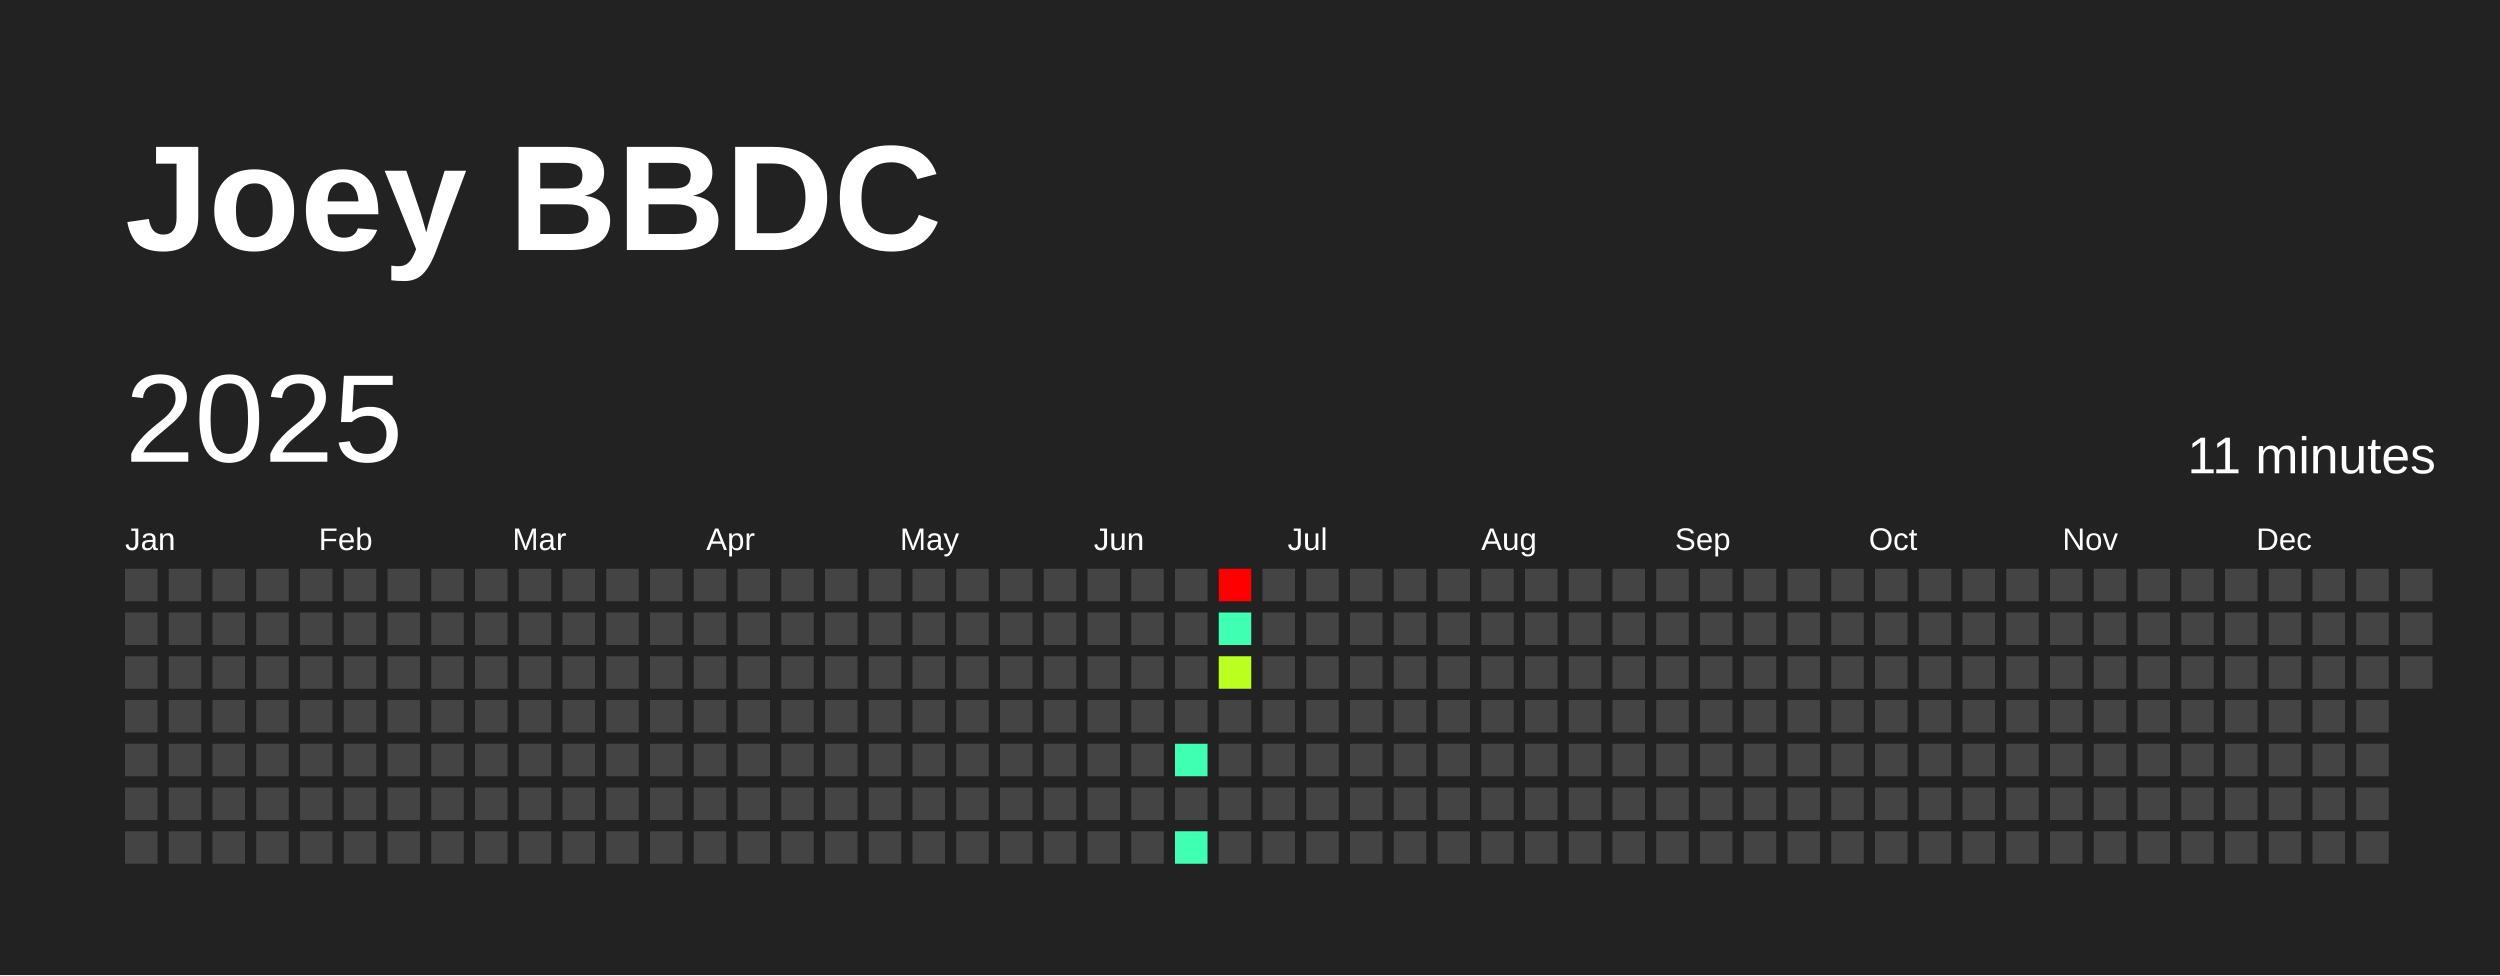
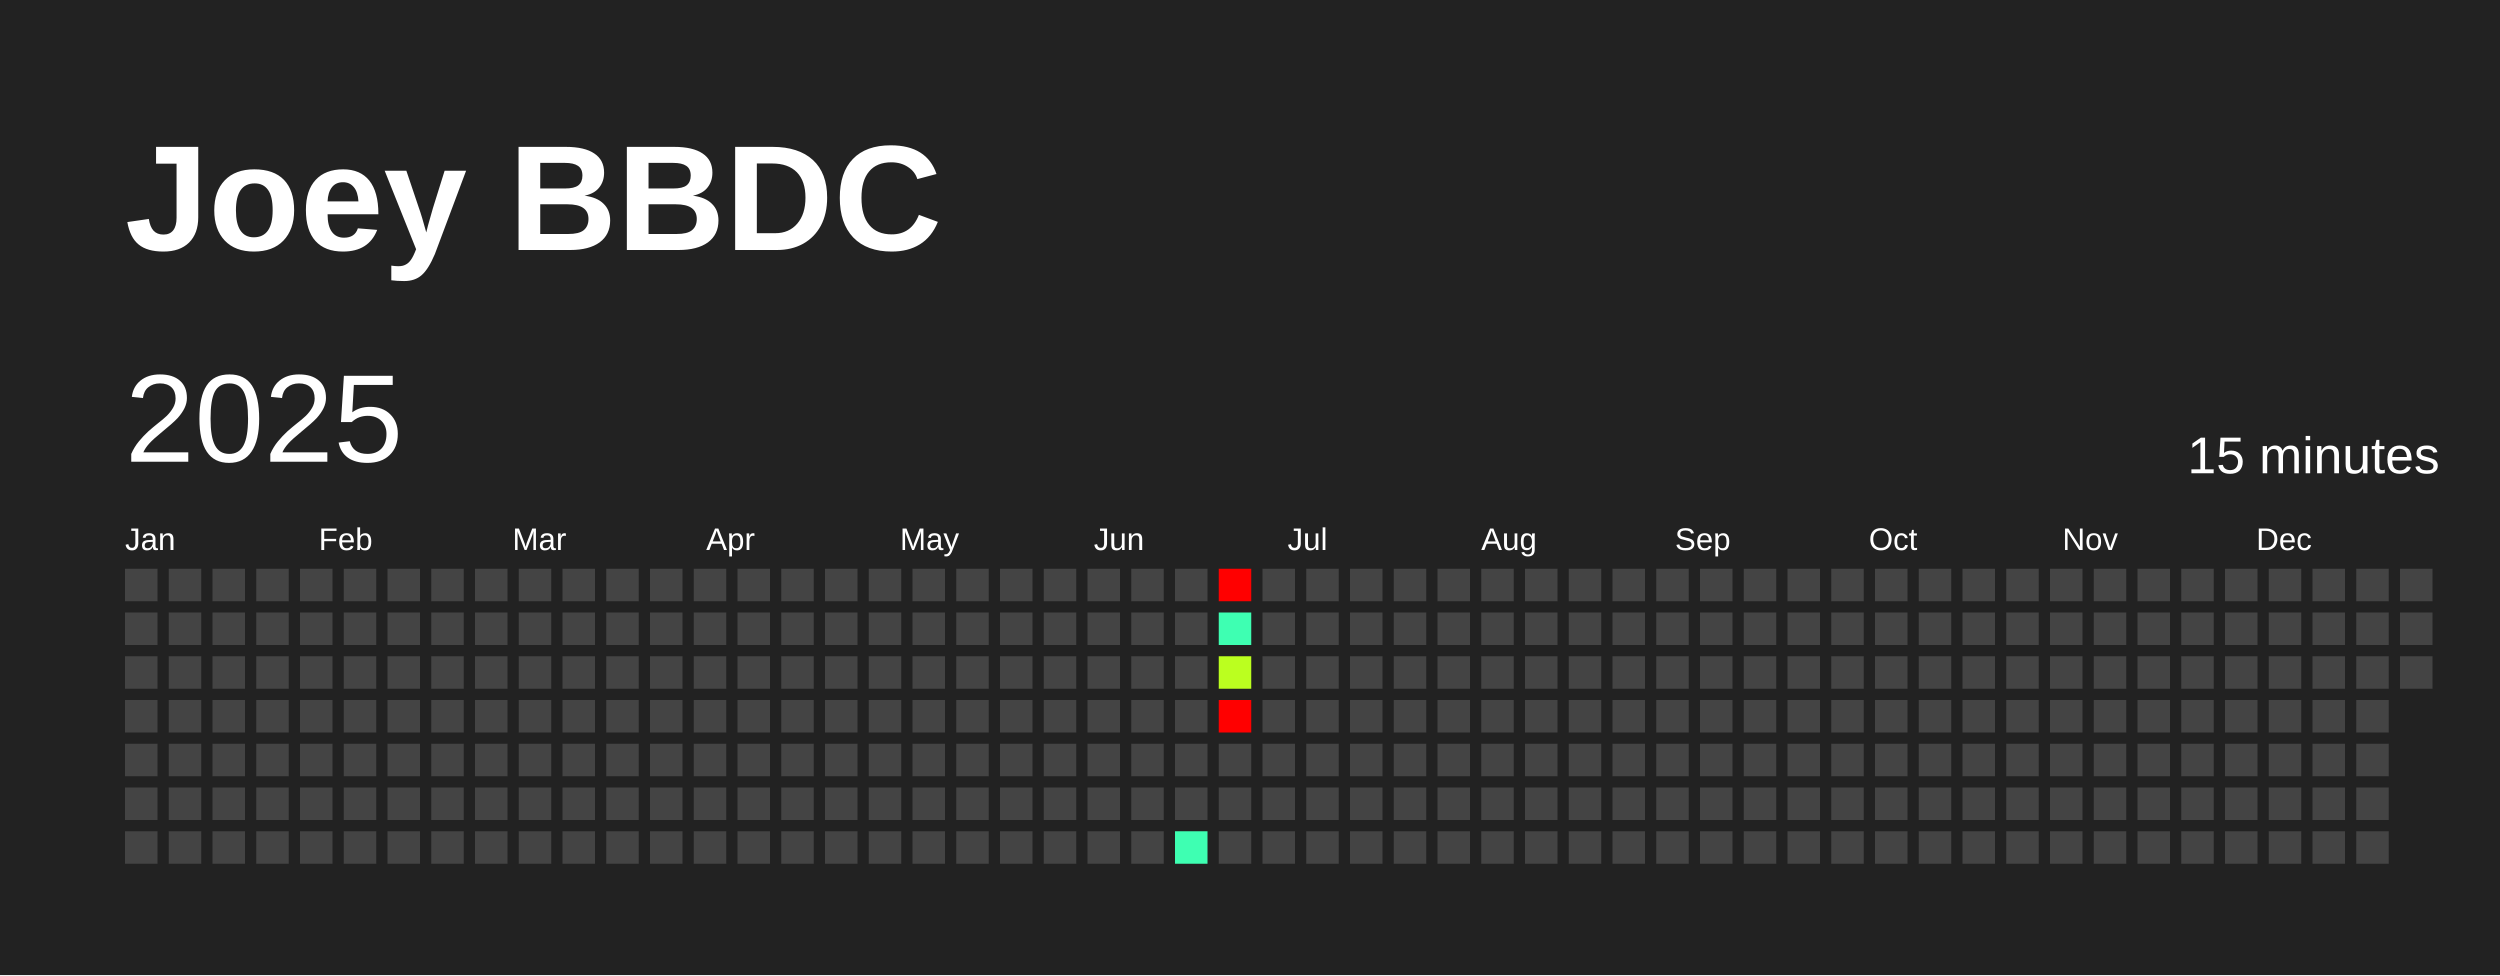
<svg xmlns="http://www.w3.org/2000/svg" baseProfile="full" height="78mm" version="1.1" viewBox="0,0,200,78" width="200mm">
  <defs />
  <rect fill="#222222" height="78" width="200" x="0" y="0" />
  <text fill="#FFFFFF" style="font-size:12px; font-family:Arial; font-weight:bold;" x="10" y="20">Joey BBDC</text>
  <text dominant-baseline="hanging" fill="#FFFFFF" style="font-size:10.0px; font-family:Arial;" x="10" y="30">2025</text>
-   <text dominant-baseline="hanging" fill="#FFFFFF" style="font-size:4.125px; font-family:Arial;" x="175" y="35">11 minutes</text>
+   <text dominant-baseline="hanging" fill="#FFFFFF" style="font-size:4.125px; font-family:Arial;" x="175" y="35">15 minutes</text>
  <text fill="#FFFFFF" style="font-size:2.5px; font-family:Arial" x="10.0" y="44">Jan</text>
  <text fill="#FFFFFF" style="font-size:2.5px; font-family:Arial" x="25.5" y="44">Feb</text>
  <text fill="#FFFFFF" style="font-size:2.5px; font-family:Arial" x="41.0" y="44">Mar</text>
  <text fill="#FFFFFF" style="font-size:2.5px; font-family:Arial" x="56.5" y="44">Apr</text>
  <text fill="#FFFFFF" style="font-size:2.5px; font-family:Arial" x="72.0" y="44">May</text>
  <text fill="#FFFFFF" style="font-size:2.5px; font-family:Arial" x="87.5" y="44">Jun</text>
  <text fill="#FFFFFF" style="font-size:2.5px; font-family:Arial" x="103.0" y="44">Jul</text>
  <text fill="#FFFFFF" style="font-size:2.5px; font-family:Arial" x="118.5" y="44">Aug</text>
  <text fill="#FFFFFF" style="font-size:2.5px; font-family:Arial" x="134.0" y="44">Sep</text>
  <text fill="#FFFFFF" style="font-size:2.5px; font-family:Arial" x="149.5" y="44">Oct</text>
  <text fill="#FFFFFF" style="font-size:2.5px; font-family:Arial" x="165.0" y="44">Nov</text>
  <text fill="#FFFFFF" style="font-size:2.5px; font-family:Arial" x="180.5" y="44">Dec</text>
  <rect fill="#444444" height="2.6" width="2.6" x="10.0" y="45.5" />
  <rect fill="#444444" height="2.6" width="2.6" x="10.0" y="49.0" />
  <rect fill="#444444" height="2.6" width="2.6" x="10.0" y="52.5" />
  <rect fill="#444444" height="2.6" width="2.6" x="10.0" y="56.0" />
  <rect fill="#444444" height="2.6" width="2.6" x="10.0" y="59.5" />
  <rect fill="#444444" height="2.6" width="2.6" x="10.0" y="63.0" />
  <rect fill="#444444" height="2.6" width="2.6" x="10.0" y="66.5" />
  <rect fill="#444444" height="2.6" width="2.6" x="13.5" y="45.5" />
  <rect fill="#444444" height="2.6" width="2.6" x="13.5" y="49.0" />
  <rect fill="#444444" height="2.6" width="2.6" x="13.5" y="52.5" />
  <rect fill="#444444" height="2.6" width="2.6" x="13.5" y="56.0" />
  <rect fill="#444444" height="2.6" width="2.6" x="13.5" y="59.5" />
  <rect fill="#444444" height="2.6" width="2.6" x="13.5" y="63.0" />
  <rect fill="#444444" height="2.6" width="2.6" x="13.5" y="66.5" />
  <rect fill="#444444" height="2.6" width="2.6" x="17.0" y="45.5" />
  <rect fill="#444444" height="2.6" width="2.6" x="17.0" y="49.0" />
  <rect fill="#444444" height="2.6" width="2.6" x="17.0" y="52.5" />
  <rect fill="#444444" height="2.6" width="2.6" x="17.0" y="56.0" />
  <rect fill="#444444" height="2.6" width="2.6" x="17.0" y="59.5" />
  <rect fill="#444444" height="2.6" width="2.6" x="17.0" y="63.0" />
  <rect fill="#444444" height="2.6" width="2.6" x="17.0" y="66.5" />
  <rect fill="#444444" height="2.6" width="2.6" x="20.5" y="45.5" />
  <rect fill="#444444" height="2.6" width="2.6" x="20.5" y="49.0" />
  <rect fill="#444444" height="2.6" width="2.6" x="20.5" y="52.5" />
  <rect fill="#444444" height="2.6" width="2.6" x="20.5" y="56.0" />
  <rect fill="#444444" height="2.6" width="2.6" x="20.5" y="59.5" />
  <rect fill="#444444" height="2.6" width="2.6" x="20.5" y="63.0" />
  <rect fill="#444444" height="2.6" width="2.6" x="20.5" y="66.5" />
  <rect fill="#444444" height="2.6" width="2.6" x="24.0" y="45.5" />
  <rect fill="#444444" height="2.6" width="2.6" x="24.0" y="49.0" />
  <rect fill="#444444" height="2.6" width="2.6" x="24.0" y="52.5" />
  <rect fill="#444444" height="2.6" width="2.6" x="24.0" y="56.0" />
  <rect fill="#444444" height="2.6" width="2.6" x="24.0" y="59.5" />
  <rect fill="#444444" height="2.6" width="2.6" x="24.0" y="63.0" />
  <rect fill="#444444" height="2.6" width="2.6" x="24.0" y="66.5" />
  <rect fill="#444444" height="2.6" width="2.6" x="27.5" y="45.5" />
  <rect fill="#444444" height="2.6" width="2.6" x="27.5" y="49.0" />
  <rect fill="#444444" height="2.6" width="2.6" x="27.5" y="52.5" />
  <rect fill="#444444" height="2.6" width="2.6" x="27.5" y="56.0" />
  <rect fill="#444444" height="2.6" width="2.6" x="27.5" y="59.5" />
  <rect fill="#444444" height="2.6" width="2.6" x="27.5" y="63.0" />
  <rect fill="#444444" height="2.6" width="2.6" x="27.5" y="66.5" />
  <rect fill="#444444" height="2.6" width="2.6" x="31.0" y="45.5" />
  <rect fill="#444444" height="2.6" width="2.6" x="31.0" y="49.0" />
  <rect fill="#444444" height="2.6" width="2.6" x="31.0" y="52.5" />
  <rect fill="#444444" height="2.6" width="2.6" x="31.0" y="56.0" />
  <rect fill="#444444" height="2.6" width="2.6" x="31.0" y="59.5" />
  <rect fill="#444444" height="2.6" width="2.6" x="31.0" y="63.0" />
  <rect fill="#444444" height="2.6" width="2.6" x="31.0" y="66.5" />
  <rect fill="#444444" height="2.6" width="2.6" x="34.5" y="45.5" />
  <rect fill="#444444" height="2.6" width="2.6" x="34.5" y="49.0" />
  <rect fill="#444444" height="2.6" width="2.6" x="34.5" y="52.5" />
  <rect fill="#444444" height="2.6" width="2.6" x="34.5" y="56.0" />
  <rect fill="#444444" height="2.6" width="2.6" x="34.5" y="59.5" />
  <rect fill="#444444" height="2.6" width="2.6" x="34.5" y="63.0" />
  <rect fill="#444444" height="2.6" width="2.6" x="34.5" y="66.5" />
  <rect fill="#444444" height="2.6" width="2.6" x="38.0" y="45.5" />
  <rect fill="#444444" height="2.6" width="2.6" x="38.0" y="49.0" />
  <rect fill="#444444" height="2.6" width="2.6" x="38.0" y="52.5" />
  <rect fill="#444444" height="2.6" width="2.6" x="38.0" y="56.0" />
  <rect fill="#444444" height="2.6" width="2.6" x="38.0" y="59.5" />
  <rect fill="#444444" height="2.6" width="2.6" x="38.0" y="63.0" />
  <rect fill="#444444" height="2.6" width="2.6" x="38.0" y="66.5" />
  <rect fill="#444444" height="2.6" width="2.6" x="41.5" y="45.5" />
  <rect fill="#444444" height="2.6" width="2.6" x="41.5" y="49.0" />
  <rect fill="#444444" height="2.6" width="2.6" x="41.5" y="52.5" />
  <rect fill="#444444" height="2.6" width="2.6" x="41.5" y="56.0" />
  <rect fill="#444444" height="2.6" width="2.6" x="41.5" y="59.5" />
  <rect fill="#444444" height="2.6" width="2.6" x="41.5" y="63.0" />
  <rect fill="#444444" height="2.6" width="2.6" x="41.5" y="66.5" />
  <rect fill="#444444" height="2.6" width="2.6" x="45.0" y="45.5" />
  <rect fill="#444444" height="2.6" width="2.6" x="45.0" y="49.0" />
  <rect fill="#444444" height="2.6" width="2.6" x="45.0" y="52.5" />
  <rect fill="#444444" height="2.6" width="2.6" x="45.0" y="56.0" />
  <rect fill="#444444" height="2.6" width="2.6" x="45.0" y="59.5" />
  <rect fill="#444444" height="2.6" width="2.6" x="45.0" y="63.0" />
  <rect fill="#444444" height="2.6" width="2.6" x="45.0" y="66.5" />
  <rect fill="#444444" height="2.6" width="2.6" x="48.5" y="45.5" />
  <rect fill="#444444" height="2.6" width="2.6" x="48.5" y="49.0" />
  <rect fill="#444444" height="2.6" width="2.6" x="48.5" y="52.5" />
  <rect fill="#444444" height="2.6" width="2.6" x="48.5" y="56.0" />
  <rect fill="#444444" height="2.6" width="2.6" x="48.5" y="59.5" />
  <rect fill="#444444" height="2.6" width="2.6" x="48.5" y="63.0" />
  <rect fill="#444444" height="2.6" width="2.6" x="48.5" y="66.5" />
  <rect fill="#444444" height="2.6" width="2.6" x="52.0" y="45.5" />
  <rect fill="#444444" height="2.6" width="2.6" x="52.0" y="49.0" />
  <rect fill="#444444" height="2.6" width="2.6" x="52.0" y="52.5" />
  <rect fill="#444444" height="2.6" width="2.6" x="52.0" y="56.0" />
  <rect fill="#444444" height="2.6" width="2.6" x="52.0" y="59.5" />
  <rect fill="#444444" height="2.6" width="2.6" x="52.0" y="63.0" />
  <rect fill="#444444" height="2.6" width="2.6" x="52.0" y="66.5" />
  <rect fill="#444444" height="2.6" width="2.6" x="55.5" y="45.5" />
  <rect fill="#444444" height="2.6" width="2.6" x="55.5" y="49.0" />
  <rect fill="#444444" height="2.6" width="2.6" x="55.5" y="52.5" />
  <rect fill="#444444" height="2.6" width="2.6" x="55.5" y="56.0" />
  <rect fill="#444444" height="2.6" width="2.6" x="55.5" y="59.5" />
  <rect fill="#444444" height="2.6" width="2.6" x="55.5" y="63.0" />
  <rect fill="#444444" height="2.6" width="2.6" x="55.5" y="66.5" />
  <rect fill="#444444" height="2.6" width="2.6" x="59.0" y="45.5" />
  <rect fill="#444444" height="2.6" width="2.6" x="59.0" y="49.0" />
  <rect fill="#444444" height="2.6" width="2.6" x="59.0" y="52.5" />
  <rect fill="#444444" height="2.6" width="2.6" x="59.0" y="56.0" />
  <rect fill="#444444" height="2.6" width="2.6" x="59.0" y="59.5" />
  <rect fill="#444444" height="2.6" width="2.6" x="59.0" y="63.0" />
  <rect fill="#444444" height="2.6" width="2.6" x="59.0" y="66.5" />
  <rect fill="#444444" height="2.6" width="2.6" x="62.5" y="45.5" />
  <rect fill="#444444" height="2.6" width="2.6" x="62.5" y="49.0" />
  <rect fill="#444444" height="2.6" width="2.6" x="62.5" y="52.5" />
  <rect fill="#444444" height="2.6" width="2.6" x="62.5" y="56.0" />
  <rect fill="#444444" height="2.6" width="2.6" x="62.5" y="59.5" />
  <rect fill="#444444" height="2.6" width="2.6" x="62.5" y="63.0" />
  <rect fill="#444444" height="2.6" width="2.6" x="62.5" y="66.5" />
  <rect fill="#444444" height="2.6" width="2.6" x="66.0" y="45.5" />
  <rect fill="#444444" height="2.6" width="2.6" x="66.0" y="49.0" />
  <rect fill="#444444" height="2.6" width="2.6" x="66.0" y="52.5" />
  <rect fill="#444444" height="2.6" width="2.6" x="66.0" y="56.0" />
  <rect fill="#444444" height="2.6" width="2.6" x="66.0" y="59.5" />
  <rect fill="#444444" height="2.6" width="2.6" x="66.0" y="63.0" />
  <rect fill="#444444" height="2.6" width="2.6" x="66.0" y="66.5" />
  <rect fill="#444444" height="2.6" width="2.6" x="69.5" y="45.5" />
  <rect fill="#444444" height="2.6" width="2.6" x="69.5" y="49.0" />
  <rect fill="#444444" height="2.6" width="2.6" x="69.5" y="52.5" />
  <rect fill="#444444" height="2.6" width="2.6" x="69.5" y="56.0" />
  <rect fill="#444444" height="2.6" width="2.6" x="69.5" y="59.5" />
  <rect fill="#444444" height="2.6" width="2.6" x="69.5" y="63.0" />
  <rect fill="#444444" height="2.6" width="2.6" x="69.5" y="66.5" />
  <rect fill="#444444" height="2.6" width="2.6" x="73.0" y="45.5" />
  <rect fill="#444444" height="2.6" width="2.6" x="73.0" y="49.0" />
  <rect fill="#444444" height="2.6" width="2.6" x="73.0" y="52.5" />
  <rect fill="#444444" height="2.6" width="2.6" x="73.0" y="56.0" />
  <rect fill="#444444" height="2.6" width="2.6" x="73.0" y="59.5" />
  <rect fill="#444444" height="2.6" width="2.6" x="73.0" y="63.0" />
  <rect fill="#444444" height="2.6" width="2.6" x="73.0" y="66.5" />
  <rect fill="#444444" height="2.6" width="2.6" x="76.5" y="45.5" />
  <rect fill="#444444" height="2.6" width="2.6" x="76.5" y="49.0" />
  <rect fill="#444444" height="2.6" width="2.6" x="76.5" y="52.5" />
  <rect fill="#444444" height="2.6" width="2.6" x="76.5" y="56.0" />
  <rect fill="#444444" height="2.6" width="2.6" x="76.5" y="59.5" />
  <rect fill="#444444" height="2.6" width="2.6" x="76.5" y="63.0" />
  <rect fill="#444444" height="2.6" width="2.6" x="76.5" y="66.5" />
  <rect fill="#444444" height="2.6" width="2.6" x="80.0" y="45.5" />
  <rect fill="#444444" height="2.6" width="2.6" x="80.0" y="49.0" />
  <rect fill="#444444" height="2.6" width="2.6" x="80.0" y="52.5" />
  <rect fill="#444444" height="2.6" width="2.6" x="80.0" y="56.0" />
  <rect fill="#444444" height="2.6" width="2.6" x="80.0" y="59.5" />
  <rect fill="#444444" height="2.6" width="2.6" x="80.0" y="63.0" />
  <rect fill="#444444" height="2.6" width="2.6" x="80.0" y="66.5" />
  <rect fill="#444444" height="2.6" width="2.6" x="83.5" y="45.5" />
  <rect fill="#444444" height="2.6" width="2.6" x="83.5" y="49.0" />
  <rect fill="#444444" height="2.6" width="2.6" x="83.5" y="52.5" />
  <rect fill="#444444" height="2.6" width="2.6" x="83.5" y="56.0" />
  <rect fill="#444444" height="2.6" width="2.6" x="83.5" y="59.5" />
  <rect fill="#444444" height="2.6" width="2.6" x="83.5" y="63.0" />
  <rect fill="#444444" height="2.6" width="2.6" x="83.5" y="66.5" />
  <rect fill="#444444" height="2.6" width="2.6" x="87.0" y="45.5" />
  <rect fill="#444444" height="2.6" width="2.6" x="87.0" y="49.0" />
  <rect fill="#444444" height="2.6" width="2.6" x="87.0" y="52.5" />
  <rect fill="#444444" height="2.6" width="2.6" x="87.0" y="56.0" />
  <rect fill="#444444" height="2.6" width="2.6" x="87.0" y="59.5" />
  <rect fill="#444444" height="2.6" width="2.6" x="87.0" y="63.0" />
  <rect fill="#444444" height="2.6" width="2.6" x="87.0" y="66.5" />
  <rect fill="#444444" height="2.6" width="2.6" x="90.5" y="45.5" />
  <rect fill="#444444" height="2.6" width="2.6" x="90.5" y="49.0" />
  <rect fill="#444444" height="2.6" width="2.6" x="90.5" y="52.5" />
  <rect fill="#444444" height="2.6" width="2.6" x="90.5" y="56.0" />
  <rect fill="#444444" height="2.6" width="2.6" x="90.5" y="59.5" />
  <rect fill="#444444" height="2.6" width="2.6" x="90.5" y="63.0" />
  <rect fill="#444444" height="2.6" width="2.6" x="90.5" y="66.5" />
  <rect fill="#444444" height="2.6" width="2.6" x="94.0" y="45.5" />
  <rect fill="#444444" height="2.6" width="2.6" x="94.0" y="49.0" />
  <rect fill="#444444" height="2.6" width="2.6" x="94.0" y="52.5" />
  <rect fill="#444444" height="2.6" width="2.6" x="94.0" y="56.0" />
-   <rect fill="#3effb2" height="2.6" width="2.6" x="94.0" y="59.5" />
+   <rect fill="#444444" height="2.6" width="2.6" x="94.0" y="59.5" />
  <rect fill="#444444" height="2.6" width="2.6" x="94.0" y="63.0" />
  <rect fill="#3effb2" height="2.6" width="2.6" x="94.0" y="66.5" />
  <rect fill="red" height="2.6" width="2.6" x="97.5" y="45.5" />
  <rect fill="#3effb2" height="2.6" width="2.6" x="97.5" y="49.0" />
  <rect fill="#bbff1f" height="2.6" width="2.6" x="97.5" y="52.5" />
-   <rect fill="#444444" height="2.6" width="2.6" x="97.5" y="56.0" />
+   <rect fill="red" height="2.6" width="2.6" x="97.5" y="56.0" />
  <rect fill="#444444" height="2.6" width="2.6" x="97.5" y="59.5" />
  <rect fill="#444444" height="2.6" width="2.6" x="97.5" y="63.0" />
  <rect fill="#444444" height="2.6" width="2.6" x="97.5" y="66.5" />
  <rect fill="#444444" height="2.6" width="2.6" x="101.0" y="45.5" />
  <rect fill="#444444" height="2.6" width="2.6" x="101.0" y="49.0" />
  <rect fill="#444444" height="2.6" width="2.6" x="101.0" y="52.5" />
  <rect fill="#444444" height="2.6" width="2.6" x="101.0" y="56.0" />
  <rect fill="#444444" height="2.6" width="2.6" x="101.0" y="59.5" />
  <rect fill="#444444" height="2.6" width="2.6" x="101.0" y="63.0" />
  <rect fill="#444444" height="2.6" width="2.6" x="101.0" y="66.5" />
  <rect fill="#444444" height="2.6" width="2.6" x="104.5" y="45.5" />
  <rect fill="#444444" height="2.6" width="2.6" x="104.5" y="49.0" />
  <rect fill="#444444" height="2.6" width="2.6" x="104.5" y="52.5" />
  <rect fill="#444444" height="2.6" width="2.6" x="104.5" y="56.0" />
  <rect fill="#444444" height="2.6" width="2.6" x="104.5" y="59.5" />
  <rect fill="#444444" height="2.6" width="2.6" x="104.5" y="63.0" />
  <rect fill="#444444" height="2.6" width="2.6" x="104.5" y="66.5" />
  <rect fill="#444444" height="2.6" width="2.6" x="108.0" y="45.5" />
  <rect fill="#444444" height="2.6" width="2.6" x="108.0" y="49.0" />
  <rect fill="#444444" height="2.6" width="2.6" x="108.0" y="52.5" />
  <rect fill="#444444" height="2.6" width="2.6" x="108.0" y="56.0" />
  <rect fill="#444444" height="2.6" width="2.6" x="108.0" y="59.5" />
  <rect fill="#444444" height="2.6" width="2.6" x="108.0" y="63.0" />
  <rect fill="#444444" height="2.6" width="2.6" x="108.0" y="66.5" />
  <rect fill="#444444" height="2.6" width="2.6" x="111.5" y="45.5" />
  <rect fill="#444444" height="2.6" width="2.6" x="111.5" y="49.0" />
  <rect fill="#444444" height="2.6" width="2.6" x="111.5" y="52.5" />
  <rect fill="#444444" height="2.6" width="2.6" x="111.5" y="56.0" />
  <rect fill="#444444" height="2.6" width="2.6" x="111.5" y="59.5" />
  <rect fill="#444444" height="2.6" width="2.6" x="111.5" y="63.0" />
  <rect fill="#444444" height="2.6" width="2.6" x="111.5" y="66.5" />
  <rect fill="#444444" height="2.6" width="2.6" x="115.0" y="45.5" />
  <rect fill="#444444" height="2.6" width="2.6" x="115.0" y="49.0" />
  <rect fill="#444444" height="2.6" width="2.6" x="115.0" y="52.5" />
  <rect fill="#444444" height="2.6" width="2.6" x="115.0" y="56.0" />
  <rect fill="#444444" height="2.6" width="2.6" x="115.0" y="59.5" />
  <rect fill="#444444" height="2.6" width="2.6" x="115.0" y="63.0" />
  <rect fill="#444444" height="2.6" width="2.6" x="115.0" y="66.5" />
  <rect fill="#444444" height="2.6" width="2.6" x="118.5" y="45.5" />
  <rect fill="#444444" height="2.6" width="2.6" x="118.5" y="49.0" />
  <rect fill="#444444" height="2.6" width="2.6" x="118.5" y="52.5" />
  <rect fill="#444444" height="2.6" width="2.6" x="118.5" y="56.0" />
  <rect fill="#444444" height="2.6" width="2.6" x="118.5" y="59.5" />
  <rect fill="#444444" height="2.6" width="2.6" x="118.5" y="63.0" />
  <rect fill="#444444" height="2.6" width="2.6" x="118.5" y="66.5" />
  <rect fill="#444444" height="2.6" width="2.6" x="122.0" y="45.5" />
  <rect fill="#444444" height="2.6" width="2.6" x="122.0" y="49.0" />
  <rect fill="#444444" height="2.6" width="2.6" x="122.0" y="52.5" />
  <rect fill="#444444" height="2.6" width="2.6" x="122.0" y="56.0" />
  <rect fill="#444444" height="2.6" width="2.6" x="122.0" y="59.5" />
  <rect fill="#444444" height="2.6" width="2.6" x="122.0" y="63.0" />
  <rect fill="#444444" height="2.6" width="2.6" x="122.0" y="66.5" />
  <rect fill="#444444" height="2.6" width="2.6" x="125.5" y="45.5" />
  <rect fill="#444444" height="2.6" width="2.6" x="125.5" y="49.0" />
  <rect fill="#444444" height="2.6" width="2.6" x="125.5" y="52.5" />
  <rect fill="#444444" height="2.6" width="2.6" x="125.5" y="56.0" />
  <rect fill="#444444" height="2.6" width="2.6" x="125.5" y="59.5" />
  <rect fill="#444444" height="2.6" width="2.6" x="125.5" y="63.0" />
  <rect fill="#444444" height="2.6" width="2.6" x="125.5" y="66.5" />
  <rect fill="#444444" height="2.6" width="2.6" x="129.0" y="45.5" />
  <rect fill="#444444" height="2.6" width="2.6" x="129.0" y="49.0" />
  <rect fill="#444444" height="2.6" width="2.6" x="129.0" y="52.5" />
  <rect fill="#444444" height="2.6" width="2.6" x="129.0" y="56.0" />
  <rect fill="#444444" height="2.6" width="2.6" x="129.0" y="59.5" />
  <rect fill="#444444" height="2.6" width="2.6" x="129.0" y="63.0" />
  <rect fill="#444444" height="2.6" width="2.6" x="129.0" y="66.5" />
  <rect fill="#444444" height="2.6" width="2.6" x="132.5" y="45.5" />
  <rect fill="#444444" height="2.6" width="2.6" x="132.5" y="49.0" />
  <rect fill="#444444" height="2.6" width="2.6" x="132.5" y="52.5" />
  <rect fill="#444444" height="2.6" width="2.6" x="132.5" y="56.0" />
  <rect fill="#444444" height="2.6" width="2.6" x="132.5" y="59.5" />
  <rect fill="#444444" height="2.6" width="2.6" x="132.5" y="63.0" />
  <rect fill="#444444" height="2.6" width="2.6" x="132.5" y="66.5" />
  <rect fill="#444444" height="2.6" width="2.6" x="136.0" y="45.5" />
  <rect fill="#444444" height="2.6" width="2.6" x="136.0" y="49.0" />
  <rect fill="#444444" height="2.6" width="2.6" x="136.0" y="52.5" />
  <rect fill="#444444" height="2.6" width="2.6" x="136.0" y="56.0" />
  <rect fill="#444444" height="2.6" width="2.6" x="136.0" y="59.5" />
  <rect fill="#444444" height="2.6" width="2.6" x="136.0" y="63.0" />
  <rect fill="#444444" height="2.6" width="2.6" x="136.0" y="66.5" />
  <rect fill="#444444" height="2.6" width="2.6" x="139.5" y="45.5" />
  <rect fill="#444444" height="2.6" width="2.6" x="139.5" y="49.0" />
  <rect fill="#444444" height="2.6" width="2.6" x="139.5" y="52.5" />
  <rect fill="#444444" height="2.6" width="2.6" x="139.5" y="56.0" />
  <rect fill="#444444" height="2.6" width="2.6" x="139.5" y="59.5" />
  <rect fill="#444444" height="2.6" width="2.6" x="139.5" y="63.0" />
  <rect fill="#444444" height="2.6" width="2.6" x="139.5" y="66.5" />
  <rect fill="#444444" height="2.6" width="2.6" x="143.0" y="45.5" />
  <rect fill="#444444" height="2.6" width="2.6" x="143.0" y="49.0" />
  <rect fill="#444444" height="2.6" width="2.6" x="143.0" y="52.5" />
  <rect fill="#444444" height="2.6" width="2.6" x="143.0" y="56.0" />
  <rect fill="#444444" height="2.6" width="2.6" x="143.0" y="59.5" />
  <rect fill="#444444" height="2.6" width="2.6" x="143.0" y="63.0" />
  <rect fill="#444444" height="2.6" width="2.6" x="143.0" y="66.5" />
  <rect fill="#444444" height="2.6" width="2.6" x="146.5" y="45.5" />
  <rect fill="#444444" height="2.6" width="2.6" x="146.5" y="49.0" />
  <rect fill="#444444" height="2.6" width="2.6" x="146.5" y="52.5" />
  <rect fill="#444444" height="2.6" width="2.6" x="146.5" y="56.0" />
  <rect fill="#444444" height="2.6" width="2.6" x="146.5" y="59.5" />
  <rect fill="#444444" height="2.6" width="2.6" x="146.5" y="63.0" />
  <rect fill="#444444" height="2.6" width="2.6" x="146.5" y="66.5" />
  <rect fill="#444444" height="2.6" width="2.6" x="150.0" y="45.5" />
  <rect fill="#444444" height="2.6" width="2.6" x="150.0" y="49.0" />
  <rect fill="#444444" height="2.6" width="2.6" x="150.0" y="52.5" />
  <rect fill="#444444" height="2.6" width="2.6" x="150.0" y="56.0" />
  <rect fill="#444444" height="2.6" width="2.6" x="150.0" y="59.5" />
  <rect fill="#444444" height="2.6" width="2.6" x="150.0" y="63.0" />
  <rect fill="#444444" height="2.6" width="2.6" x="150.0" y="66.5" />
  <rect fill="#444444" height="2.6" width="2.6" x="153.5" y="45.5" />
  <rect fill="#444444" height="2.6" width="2.6" x="153.5" y="49.0" />
  <rect fill="#444444" height="2.6" width="2.6" x="153.5" y="52.5" />
  <rect fill="#444444" height="2.6" width="2.6" x="153.5" y="56.0" />
  <rect fill="#444444" height="2.6" width="2.6" x="153.5" y="59.5" />
  <rect fill="#444444" height="2.6" width="2.6" x="153.5" y="63.0" />
  <rect fill="#444444" height="2.6" width="2.6" x="153.5" y="66.5" />
  <rect fill="#444444" height="2.6" width="2.6" x="157.0" y="45.5" />
  <rect fill="#444444" height="2.6" width="2.6" x="157.0" y="49.0" />
  <rect fill="#444444" height="2.6" width="2.6" x="157.0" y="52.5" />
  <rect fill="#444444" height="2.6" width="2.6" x="157.0" y="56.0" />
  <rect fill="#444444" height="2.6" width="2.6" x="157.0" y="59.5" />
  <rect fill="#444444" height="2.6" width="2.6" x="157.0" y="63.0" />
  <rect fill="#444444" height="2.6" width="2.6" x="157.0" y="66.5" />
  <rect fill="#444444" height="2.6" width="2.6" x="160.5" y="45.5" />
  <rect fill="#444444" height="2.6" width="2.6" x="160.5" y="49.0" />
  <rect fill="#444444" height="2.6" width="2.6" x="160.5" y="52.5" />
  <rect fill="#444444" height="2.6" width="2.6" x="160.5" y="56.0" />
  <rect fill="#444444" height="2.6" width="2.6" x="160.5" y="59.5" />
  <rect fill="#444444" height="2.6" width="2.6" x="160.5" y="63.0" />
  <rect fill="#444444" height="2.6" width="2.6" x="160.5" y="66.5" />
  <rect fill="#444444" height="2.6" width="2.6" x="164.0" y="45.5" />
  <rect fill="#444444" height="2.6" width="2.6" x="164.0" y="49.0" />
  <rect fill="#444444" height="2.6" width="2.6" x="164.0" y="52.5" />
  <rect fill="#444444" height="2.6" width="2.6" x="164.0" y="56.0" />
  <rect fill="#444444" height="2.6" width="2.6" x="164.0" y="59.5" />
  <rect fill="#444444" height="2.6" width="2.6" x="164.0" y="63.0" />
  <rect fill="#444444" height="2.6" width="2.6" x="164.0" y="66.5" />
  <rect fill="#444444" height="2.6" width="2.6" x="167.5" y="45.5" />
  <rect fill="#444444" height="2.6" width="2.6" x="167.5" y="49.0" />
  <rect fill="#444444" height="2.6" width="2.6" x="167.5" y="52.5" />
  <rect fill="#444444" height="2.6" width="2.6" x="167.5" y="56.0" />
  <rect fill="#444444" height="2.6" width="2.6" x="167.5" y="59.5" />
  <rect fill="#444444" height="2.6" width="2.6" x="167.5" y="63.0" />
  <rect fill="#444444" height="2.6" width="2.6" x="167.5" y="66.5" />
  <rect fill="#444444" height="2.6" width="2.6" x="171.0" y="45.5" />
  <rect fill="#444444" height="2.6" width="2.6" x="171.0" y="49.0" />
  <rect fill="#444444" height="2.6" width="2.6" x="171.0" y="52.5" />
  <rect fill="#444444" height="2.6" width="2.6" x="171.0" y="56.0" />
  <rect fill="#444444" height="2.6" width="2.6" x="171.0" y="59.5" />
  <rect fill="#444444" height="2.6" width="2.6" x="171.0" y="63.0" />
  <rect fill="#444444" height="2.6" width="2.6" x="171.0" y="66.5" />
  <rect fill="#444444" height="2.6" width="2.6" x="174.5" y="45.5" />
  <rect fill="#444444" height="2.6" width="2.6" x="174.5" y="49.0" />
  <rect fill="#444444" height="2.6" width="2.6" x="174.5" y="52.5" />
  <rect fill="#444444" height="2.6" width="2.6" x="174.5" y="56.0" />
  <rect fill="#444444" height="2.6" width="2.6" x="174.5" y="59.5" />
  <rect fill="#444444" height="2.6" width="2.6" x="174.5" y="63.0" />
  <rect fill="#444444" height="2.6" width="2.6" x="174.5" y="66.5" />
  <rect fill="#444444" height="2.6" width="2.6" x="178.0" y="45.5" />
  <rect fill="#444444" height="2.6" width="2.6" x="178.0" y="49.0" />
  <rect fill="#444444" height="2.6" width="2.6" x="178.0" y="52.5" />
  <rect fill="#444444" height="2.6" width="2.6" x="178.0" y="56.0" />
  <rect fill="#444444" height="2.6" width="2.6" x="178.0" y="59.5" />
  <rect fill="#444444" height="2.6" width="2.6" x="178.0" y="63.0" />
  <rect fill="#444444" height="2.6" width="2.6" x="178.0" y="66.5" />
  <rect fill="#444444" height="2.6" width="2.6" x="181.5" y="45.5" />
  <rect fill="#444444" height="2.6" width="2.6" x="181.5" y="49.0" />
  <rect fill="#444444" height="2.6" width="2.6" x="181.5" y="52.5" />
  <rect fill="#444444" height="2.6" width="2.6" x="181.5" y="56.0" />
  <rect fill="#444444" height="2.6" width="2.6" x="181.5" y="59.5" />
  <rect fill="#444444" height="2.6" width="2.6" x="181.5" y="63.0" />
  <rect fill="#444444" height="2.6" width="2.6" x="181.5" y="66.5" />
  <rect fill="#444444" height="2.6" width="2.6" x="185.0" y="45.5" />
  <rect fill="#444444" height="2.6" width="2.6" x="185.0" y="49.0" />
  <rect fill="#444444" height="2.6" width="2.6" x="185.0" y="52.5" />
  <rect fill="#444444" height="2.6" width="2.6" x="185.0" y="56.0" />
  <rect fill="#444444" height="2.6" width="2.6" x="185.0" y="59.5" />
  <rect fill="#444444" height="2.6" width="2.6" x="185.0" y="63.0" />
  <rect fill="#444444" height="2.6" width="2.6" x="185.0" y="66.5" />
  <rect fill="#444444" height="2.6" width="2.6" x="188.5" y="45.5" />
  <rect fill="#444444" height="2.6" width="2.6" x="188.5" y="49.0" />
  <rect fill="#444444" height="2.6" width="2.6" x="188.5" y="52.5" />
  <rect fill="#444444" height="2.6" width="2.6" x="188.5" y="56.0" />
  <rect fill="#444444" height="2.6" width="2.6" x="188.5" y="59.5" />
  <rect fill="#444444" height="2.6" width="2.6" x="188.5" y="63.0" />
  <rect fill="#444444" height="2.6" width="2.6" x="188.5" y="66.5" />
  <rect fill="#444444" height="2.6" width="2.6" x="192.0" y="45.5" />
  <rect fill="#444444" height="2.6" width="2.6" x="192.0" y="49.0" />
  <rect fill="#444444" height="2.6" width="2.6" x="192.0" y="52.5" />
</svg>
